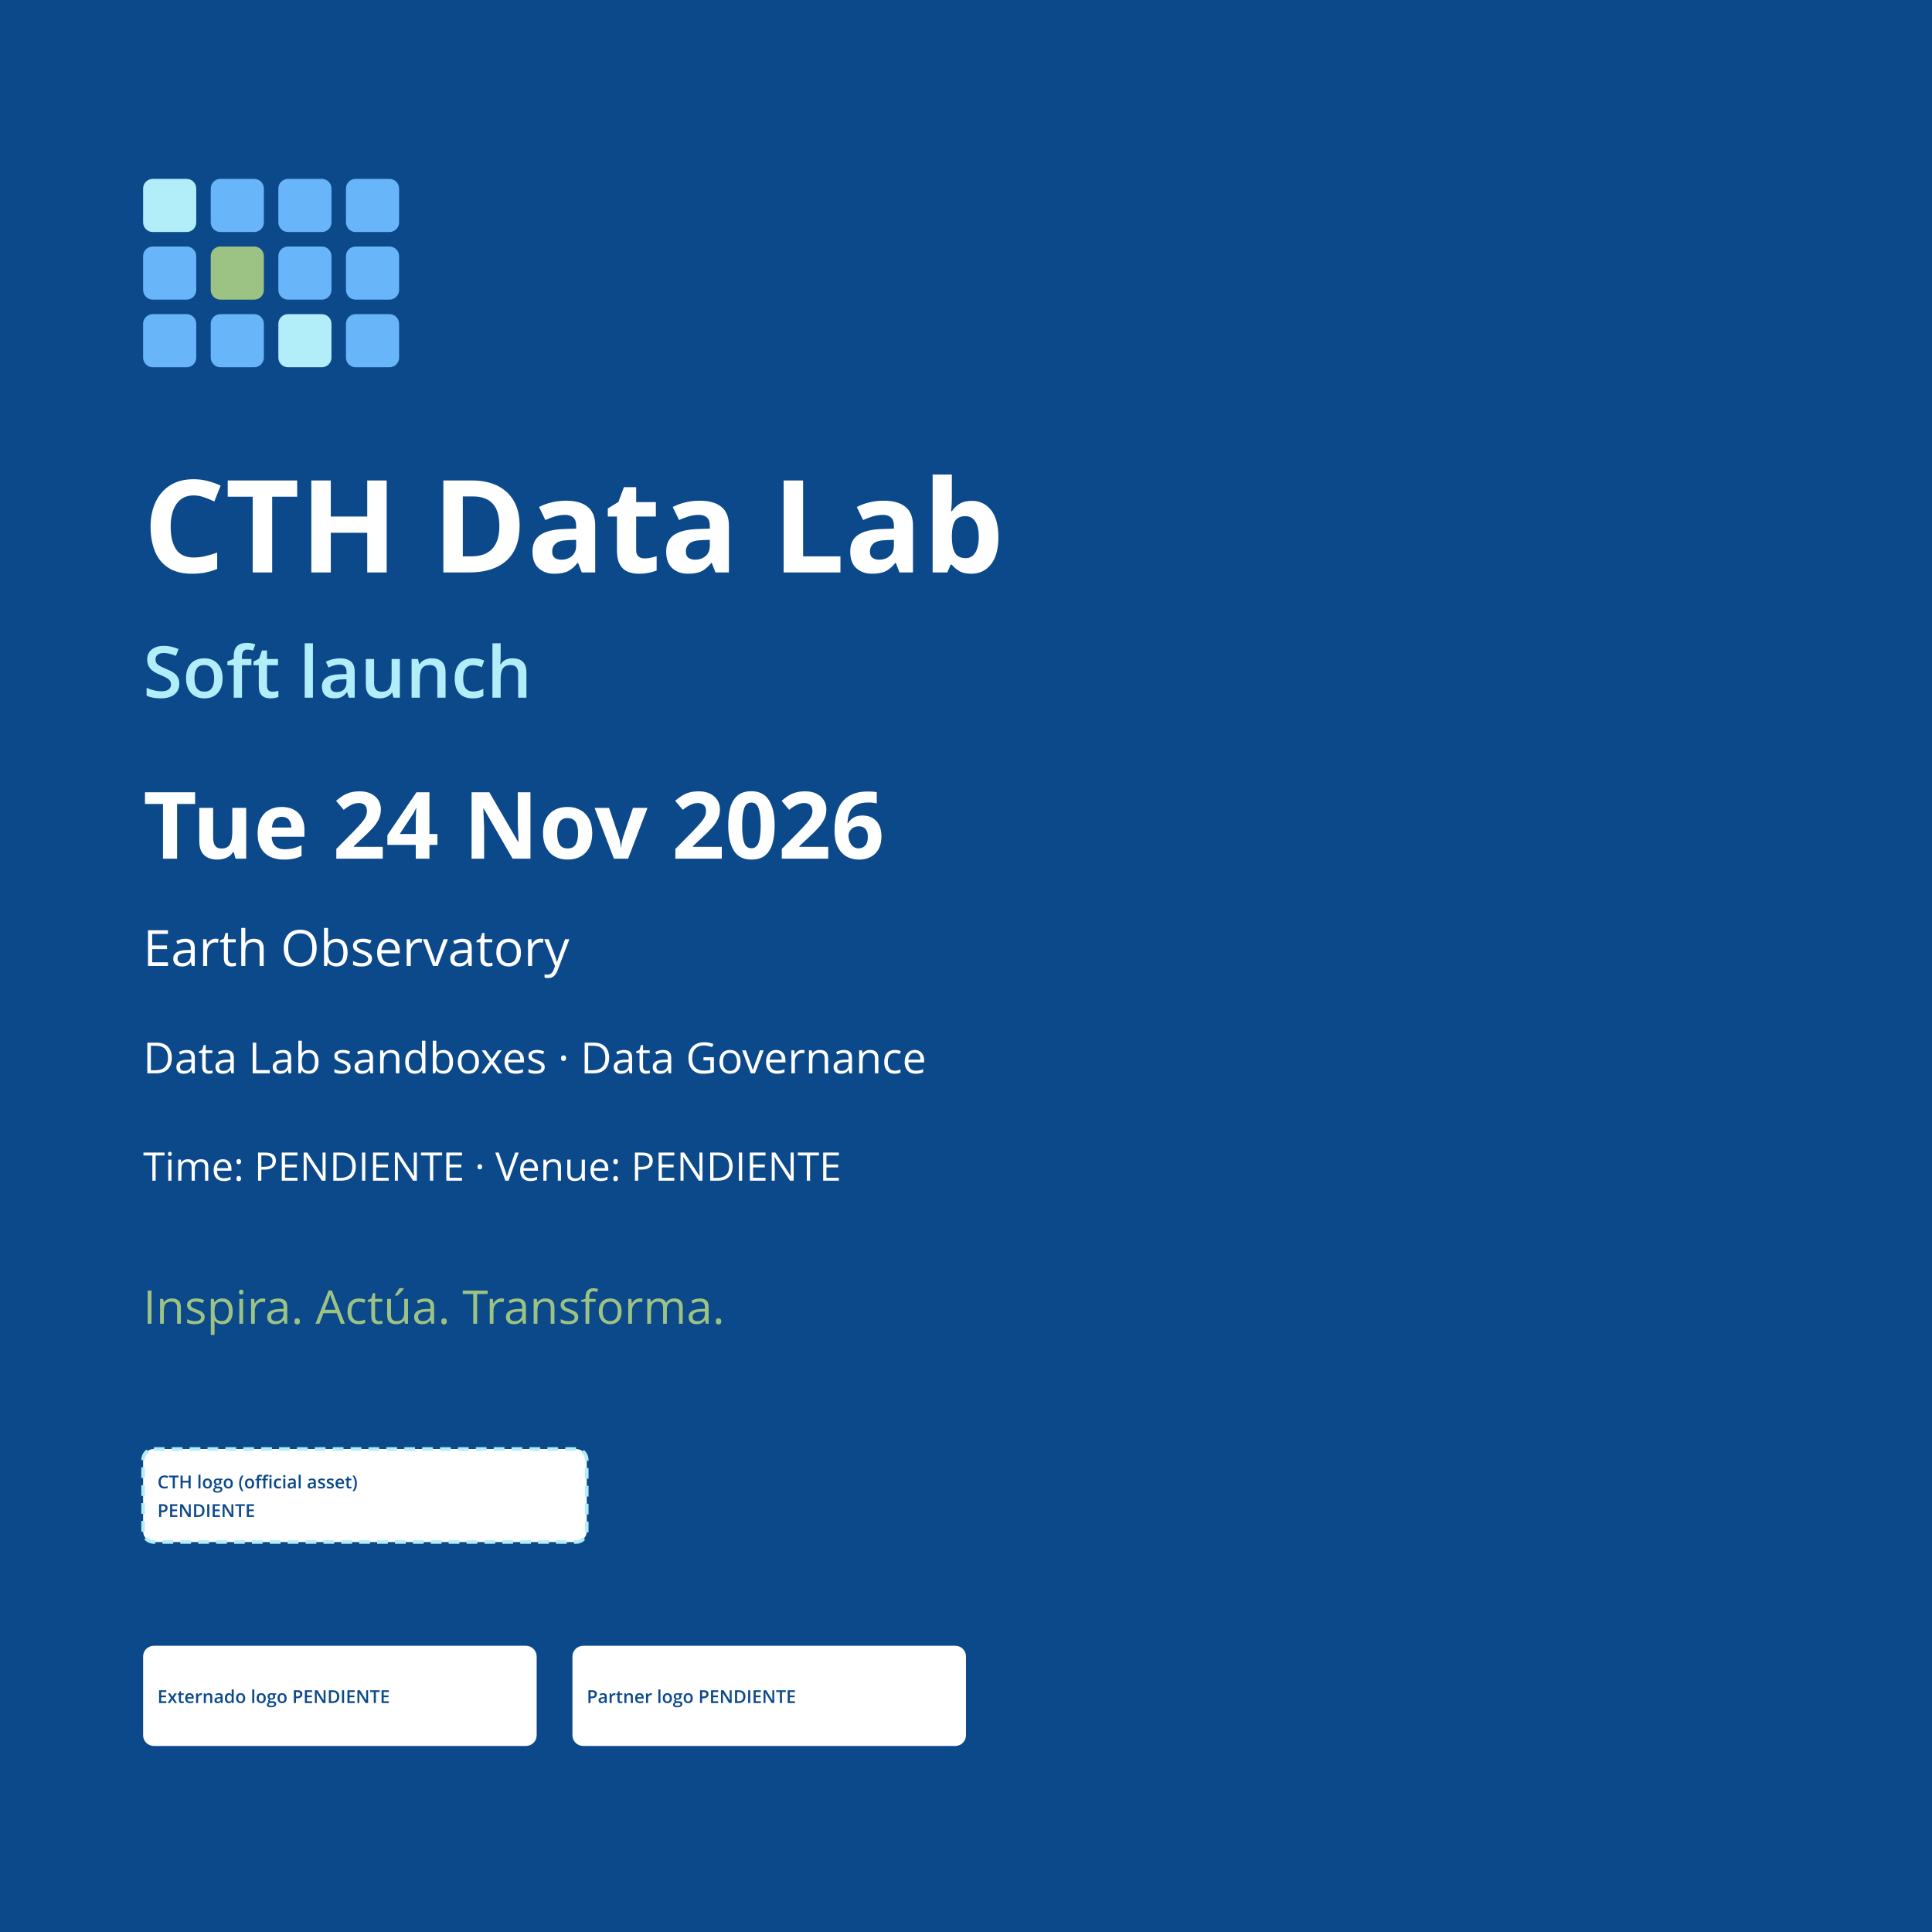
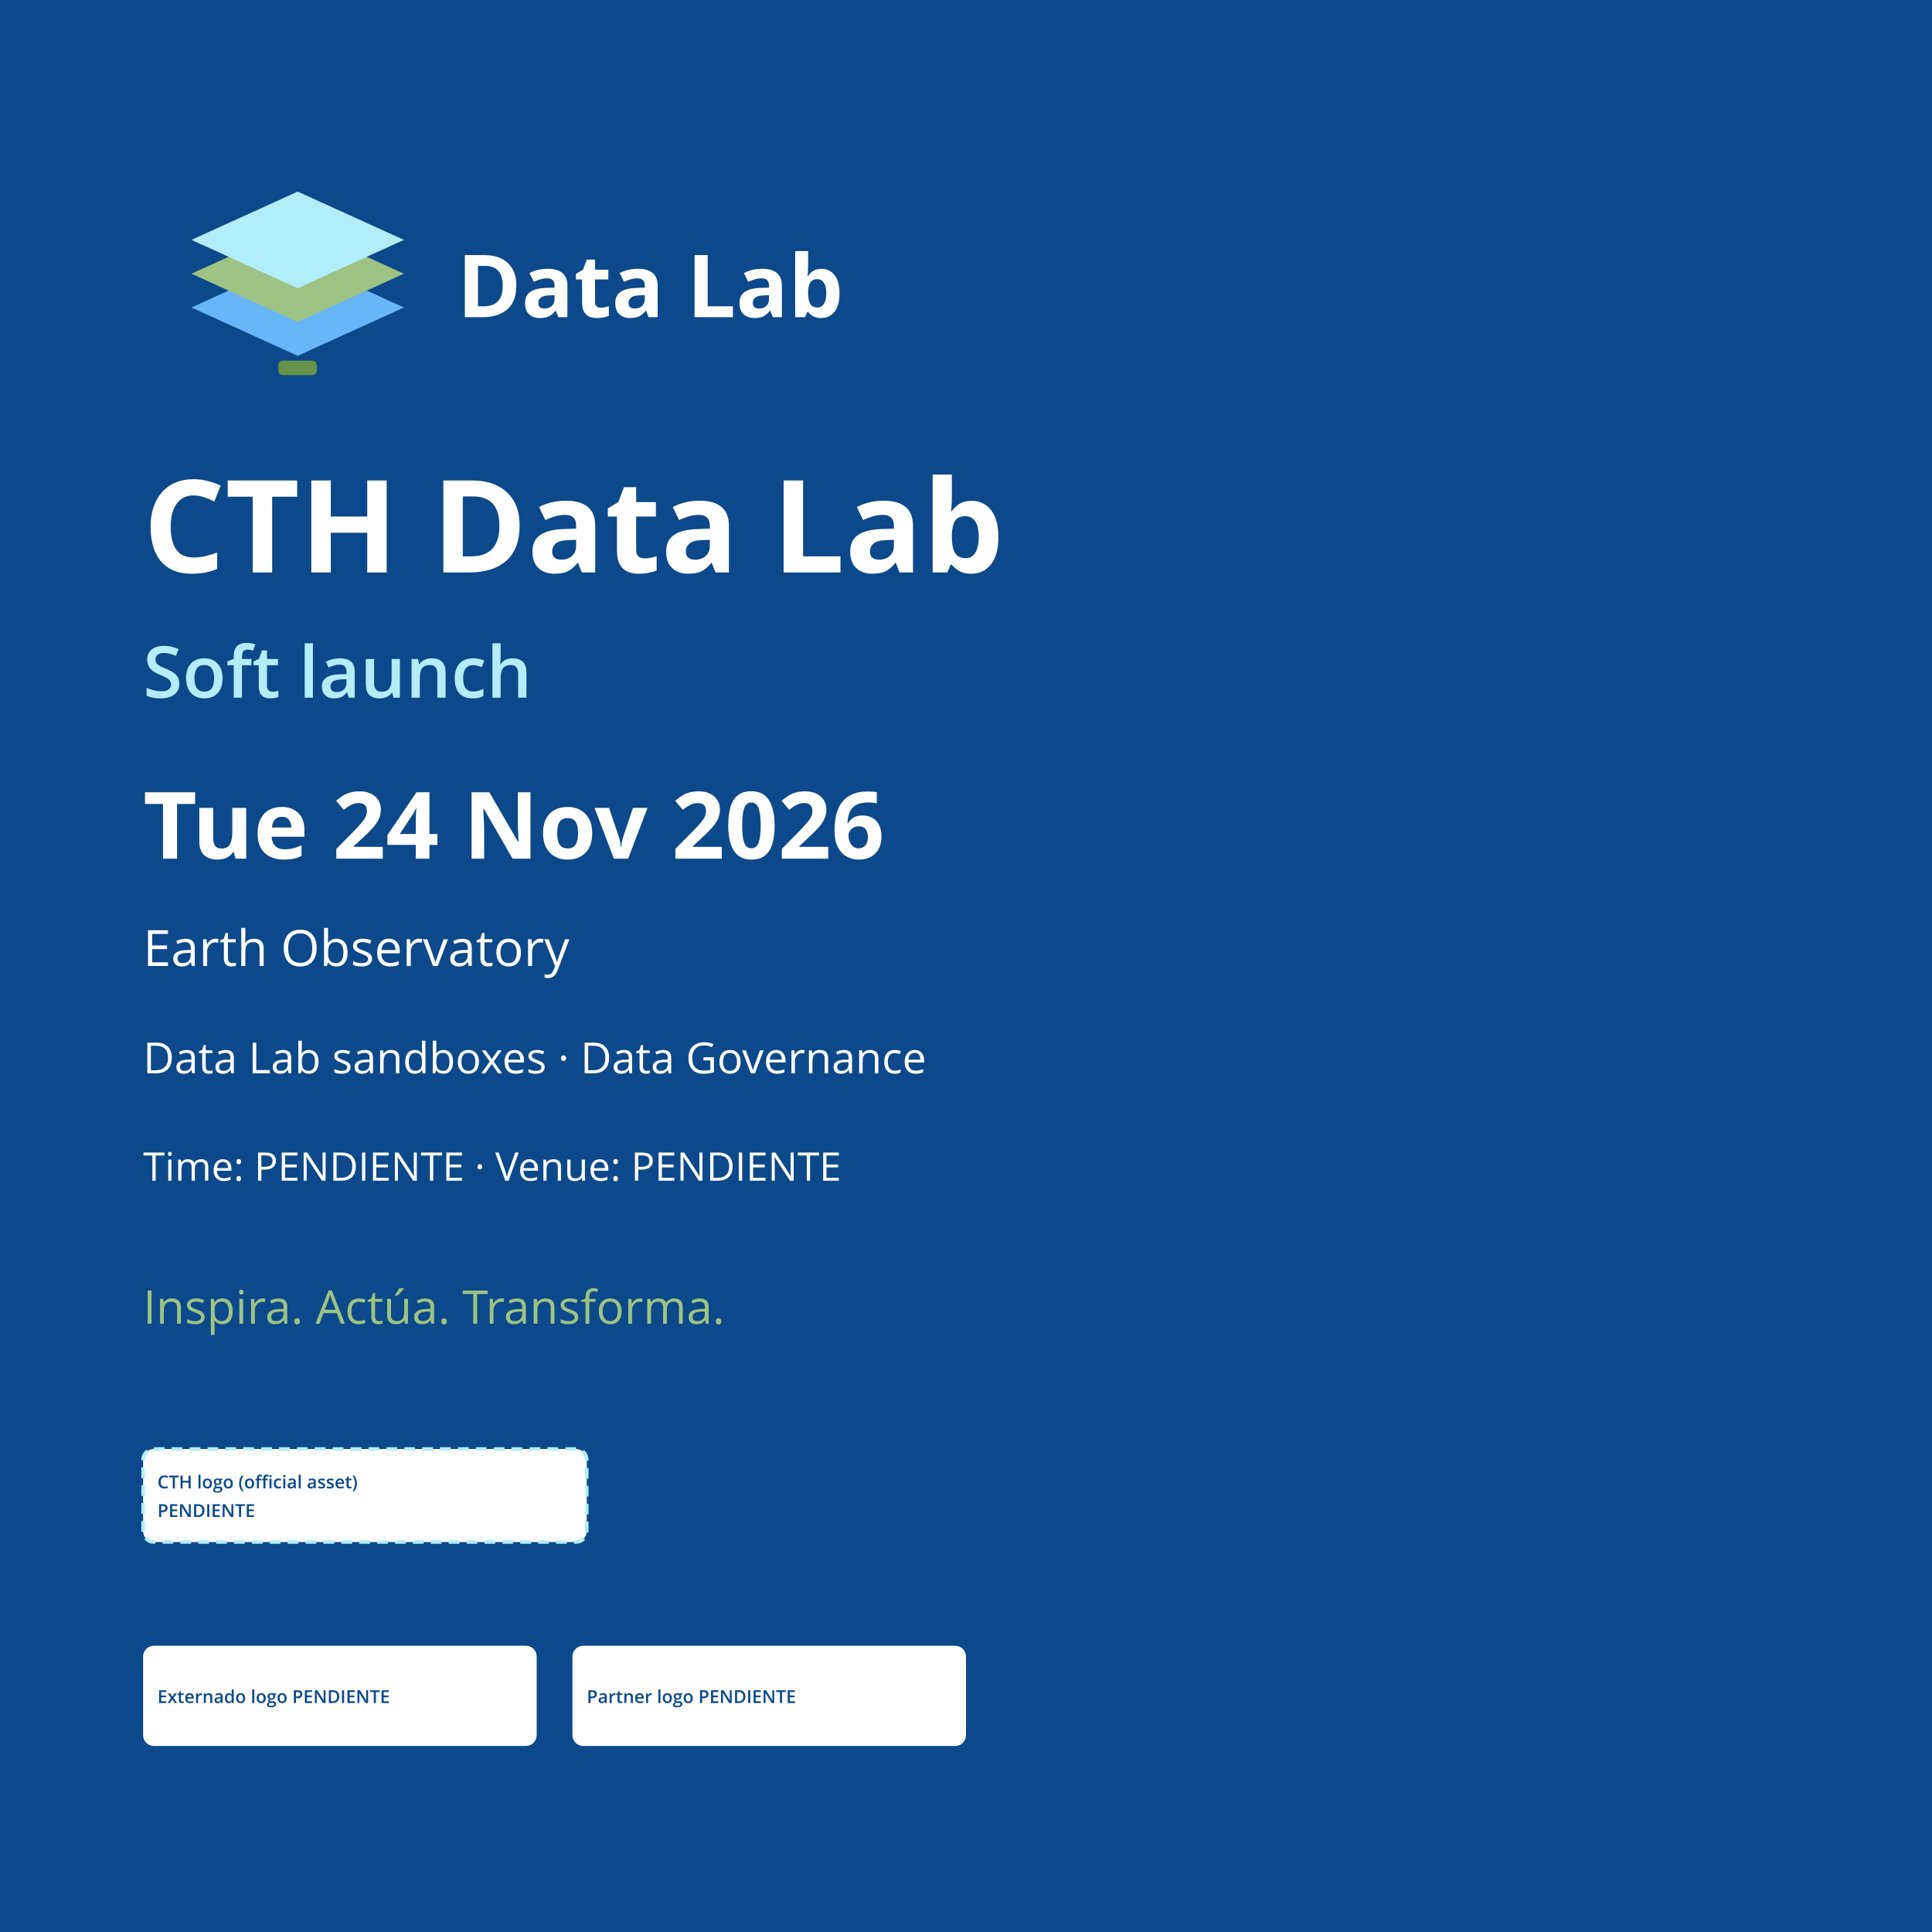
<svg xmlns="http://www.w3.org/2000/svg" viewBox="0 0 1080 1080" width="1080" height="1080" role="img" aria-label="CTH Data Lab soft launch social square">
  <defs>
    <style>
      .head { font-family: 'Titillium Web', sans-serif; font-weight: 700; fill: #FFFFFF; }
      .sub { font-family: 'Open Sans', sans-serif; font-weight: 600; fill: #B2EEFA; }
      .body { font-family: 'Open Sans', sans-serif; font-weight: 400; fill: #FFFFFF; }
      .tag { font-family: 'Open Sans', sans-serif; font-weight: 400; fill: #9DC384; }
      .slot { font-family: 'Open Sans', sans-serif; font-weight: 600; font-size: 10px; fill: #0C498A; }
      .ph { font-family: 'Open Sans', sans-serif; font-weight: 600; font-size: 10px; fill: #0C498A; }
    </style>
  </defs>
  <rect width="1080" height="1080" fill="#0C498A" />
-   <g transform="translate(80, 100) scale(1.35)">
-     <rect x="0" y="0" width="22" height="22" rx="4" fill="#B2EEFA" />
-     <rect x="28" y="0" width="22" height="22" rx="4" fill="#69B5FA" />
-     <rect x="56" y="0" width="22" height="22" rx="4" fill="#69B5FA" />
-     <rect x="84" y="0" width="22" height="22" rx="4" fill="#69B5FA" />
-     <rect x="0" y="28" width="22" height="22" rx="4" fill="#69B5FA" />
-     <rect x="28" y="28" width="22" height="22" rx="4" fill="#9DC384" />
-     <rect x="56" y="28" width="22" height="22" rx="4" fill="#69B5FA" />
-     <rect x="84" y="28" width="22" height="22" rx="4" fill="#69B5FA" />
-     <rect x="0" y="56" width="22" height="22" rx="4" fill="#69B5FA" />
-     <rect x="28" y="56" width="22" height="22" rx="4" fill="#69B5FA" />
-     <rect x="56" y="56" width="22" height="22" rx="4" fill="#B2EEFA" />
-     <rect x="84" y="56" width="22" height="22" rx="4" fill="#69B5FA" />
+   <g transform="translate(80, 72) scale(1.35)">
+     <g transform="translate(12, 22)">
+       <path d="M8 52 L52 72 L96 52 L52 32 Z" fill="#69B5FA" />
+       <path d="M8 38 L52 58 L96 38 L52 18 Z" fill="#9DC384" />
+       <path d="M8 24 L52 44 L96 24 L52 4 Z" fill="#B2EEFA" />
+       <rect x="44" y="74" width="16" height="6" rx="2" fill="#669348" />
+     </g>
+     <text font-family="Titillium Web, sans-serif" font-weight="700" font-size="36" fill="#FFFFFF" x="130" y="78">Data Lab</text>
  </g>
  <text class="head" font-size="72" x="80" y="320">CTH Data Lab</text>
  <text class="sub" font-size="40" x="80" y="390">Soft launch</text>
  <text class="head" font-size="52" x="80" y="480">Tue 24 Nov 2026</text>
  <text class="body" font-size="28" x="80" y="540">Earth Observatory</text>
  <text class="body" font-size="24" x="80" y="600">Data Lab sandboxes · Data Governance</text>
  <text class="body" font-size="22" x="80" y="660">Time: PENDIENTE · Venue: PENDIENTE</text>
  <text class="tag" font-size="26" x="80" y="740">Inspira. Actúa. Transforma.</text>
  <rect x="80" y="810" width="248" height="52" rx="6" fill="#FFFFFF" stroke="#B2EEFA" stroke-width="2" stroke-dasharray="6 4" />
  <text class="ph" x="88" y="832">CTH logo (official asset)</text>
  <text class="ph" x="88" y="848">PENDIENTE</text>
  <rect x="80" y="920" width="220" height="56" rx="6" fill="#FFFFFF" />
  <text class="slot" x="88" y="952">Externado logo PENDIENTE</text>
  <rect x="320" y="920" width="220" height="56" rx="6" fill="#FFFFFF" />
  <text class="slot" x="328" y="952">Partner logo PENDIENTE</text>
</svg>
